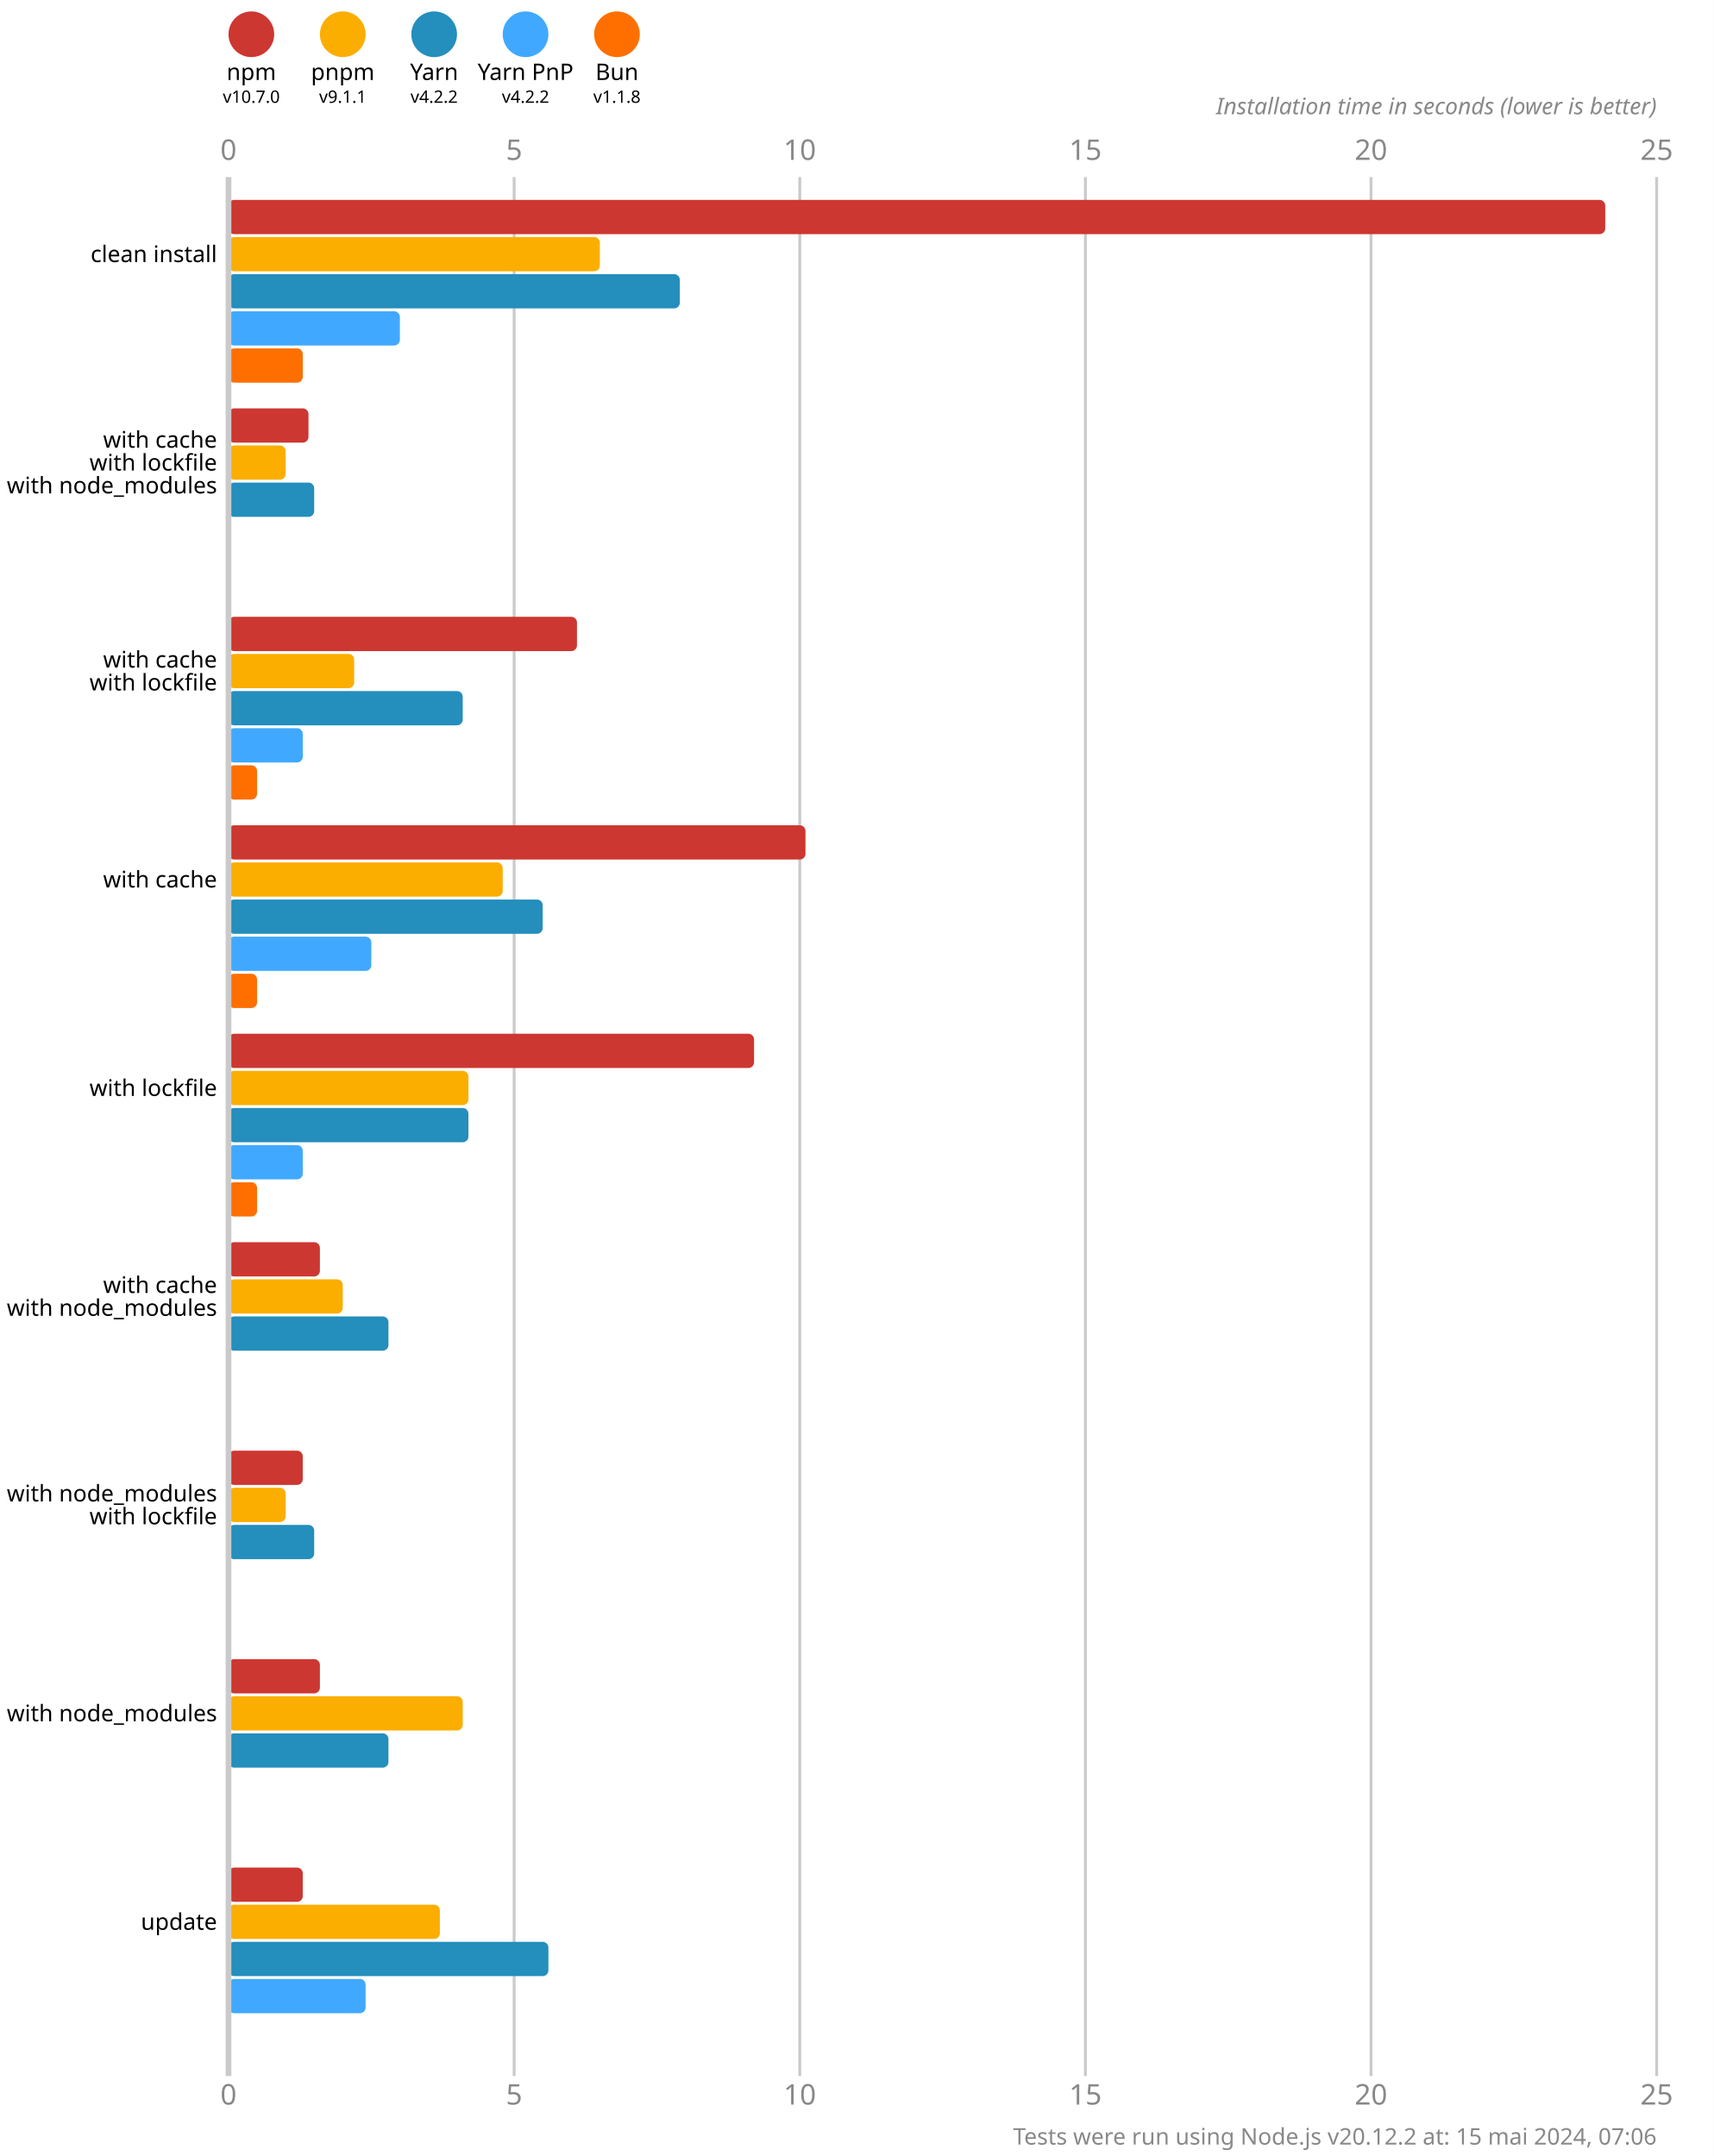
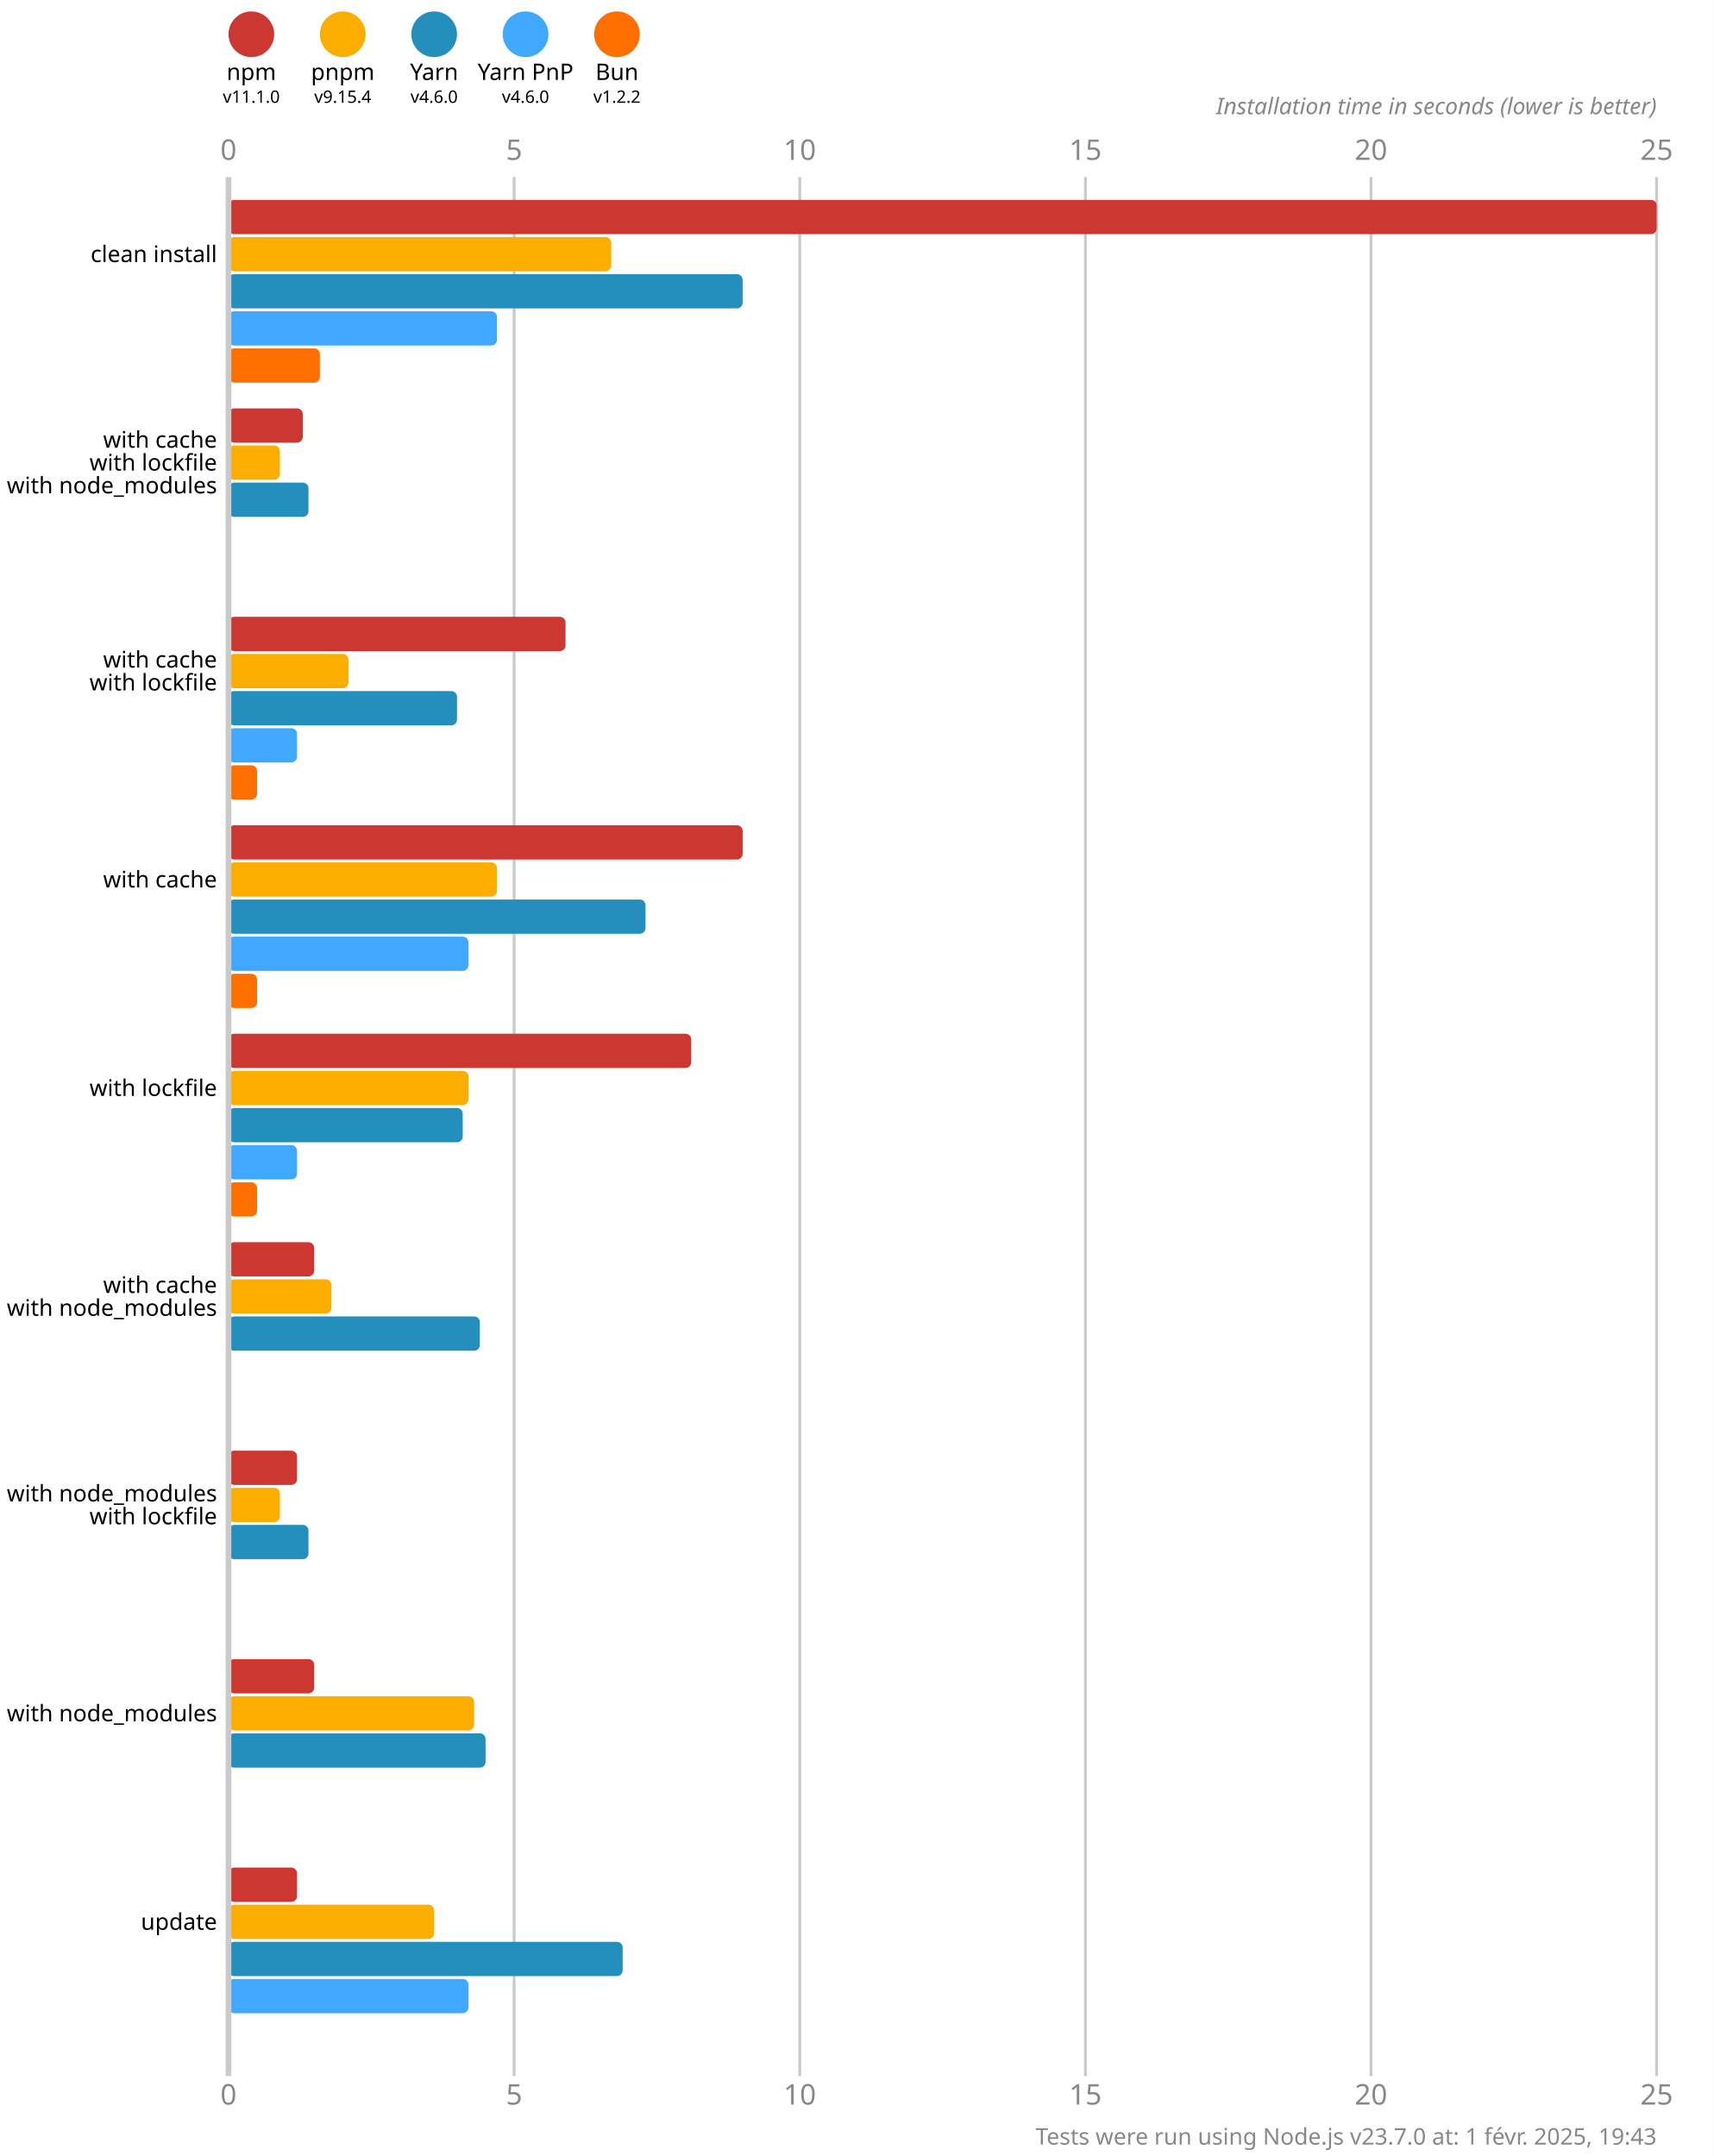
<svg xmlns="http://www.w3.org/2000/svg" version="1.1" viewBox="0 0 300 377.5">
  <style>
    .font { font-family: sans-serif; }
    .s3 { font-size: 3px; }
    .s4 { font-size: 4px; }
    .s5 { font-size: 5px; }
    .line { stroke: #cacaca; }
    .width { stroke-width: 0.5; }
    .text { fill: #888; }
  </style>
  <rect x="0" y="0" width="300" height="377.5" fill="#fff" />
  <circle cx="44" cy="6" r="4" fill="#cd3731" />
  <text x="44" y="14" class="font s4" text-anchor="middle">npm</text>
-   <text x="44" y="18" class="font s3" text-anchor="middle">v10.7.0</text>
+   <text x="44" y="18" class="font s3" text-anchor="middle">v11.1.0</text>
  <circle cx="60" cy="6" r="4" fill="#fbae00" />
  <text x="60" y="14" class="font s4" text-anchor="middle">pnpm</text>
-   <text x="60" y="18" class="font s3" text-anchor="middle">v9.1.1</text>
+   <text x="60" y="18" class="font s3" text-anchor="middle">v9.15.4</text>
  <circle cx="76" cy="6" r="4" fill="#248ebd" />
  <text x="76" y="14" class="font s4" text-anchor="middle">Yarn</text>
-   <text x="76" y="18" class="font s3" text-anchor="middle">v4.2.2</text>
+   <text x="76" y="18" class="font s3" text-anchor="middle">v4.6.0</text>
  <circle cx="92" cy="6" r="4" fill="#40a9ff" />
  <text x="92" y="14" class="font s4" text-anchor="middle">Yarn PnP</text>
-   <text x="92" y="18" class="font s3" text-anchor="middle">v4.2.2</text>
+   <text x="92" y="18" class="font s3" text-anchor="middle">v4.6.0</text>
  <circle cx="108" cy="6" r="4" fill="#ff6f00" />
  <text x="108" y="14" class="font s4" text-anchor="middle">Bun</text>
-   <text x="108" y="18" class="font s3" text-anchor="middle">v1.1.8</text>
+   <text x="108" y="18" class="font s3" text-anchor="middle">v1.2.2</text>
  <text x="40" y="28" class="font s5 text" text-anchor="middle">0</text>
  <text x="40" y="368.5" class="font s5 text" text-anchor="middle">0</text>
  <line x1="90" y1="31" x2="90" y2="363.5" class="line width" />
  <text x="90" y="28" class="font s5 text" text-anchor="middle">5</text>
  <text x="90" y="368.5" class="font s5 text" text-anchor="middle">5</text>
  <line x1="140" y1="31" x2="140" y2="363.5" class="line width" />
  <text x="140" y="28" class="font s5 text" text-anchor="middle">10</text>
  <text x="140" y="368.5" class="font s5 text" text-anchor="middle">10</text>
  <line x1="190" y1="31" x2="190" y2="363.5" class="line width" />
  <text x="190" y="28" class="font s5 text" text-anchor="middle">15</text>
  <text x="190" y="368.5" class="font s5 text" text-anchor="middle">15</text>
  <line x1="240" y1="31" x2="240" y2="363.5" class="line width" />
  <text x="240" y="28" class="font s5 text" text-anchor="middle">20</text>
  <text x="240" y="368.5" class="font s5 text" text-anchor="middle">20</text>
  <line x1="290" y1="31" x2="290" y2="363.5" class="line width" />
  <text x="290" y="28" class="font s5 text" text-anchor="middle">25</text>
  <text x="290" y="368.5" class="font s5 text" text-anchor="middle">25</text>
  <text x="290" y="20" class="font s4 text" font-style="italic" text-anchor="end">Installation time in seconds (lower is better)</text>
-   <rect x="40" y="35" width="241" height="6" fill="#cd3731" rx="1" ry="1" />
-   <rect x="40" y="41.5" width="65" height="6" fill="#fbae00" rx="1" ry="1" />
-   <rect x="40" y="48" width="79" height="6" fill="#248ebd" rx="1" ry="1" />
-   <rect x="40" y="54.5" width="30" height="6" fill="#40a9ff" rx="1" ry="1" />
-   <rect x="40" y="61" width="13" height="6" fill="#ff6f00" rx="1" ry="1" />
-   <rect x="40" y="71.5" width="14" height="6" fill="#cd3731" rx="1" ry="1" />
-   <rect x="40" y="78" width="10" height="6" fill="#fbae00" rx="1" ry="1" />
-   <rect x="40" y="84.5" width="15" height="6" fill="#248ebd" rx="1" ry="1" />
+   <rect x="40" y="35" width="250" height="6" fill="#cd3731" rx="1" ry="1" />
+   <rect x="40" y="41.5" width="67" height="6" fill="#fbae00" rx="1" ry="1" />
+   <rect x="40" y="48" width="90" height="6" fill="#248ebd" rx="1" ry="1" />
+   <rect x="40" y="54.5" width="47" height="6" fill="#40a9ff" rx="1" ry="1" />
+   <rect x="40" y="61" width="16" height="6" fill="#ff6f00" rx="1" ry="1" />
+   <rect x="40" y="71.5" width="13" height="6" fill="#cd3731" rx="1" ry="1" />
+   <rect x="40" y="78" width="9" height="6" fill="#fbae00" rx="1" ry="1" />
+   <rect x="40" y="84.5" width="14" height="6" fill="#248ebd" rx="1" ry="1" />
  <rect x="40" y="91" width="0" height="6" fill="#40a9ff" rx="1" ry="1" />
  <rect x="40" y="97.5" width="0" height="6" fill="#ff6f00" rx="1" ry="1" />
-   <rect x="40" y="108" width="61" height="6" fill="#cd3731" rx="1" ry="1" />
-   <rect x="40" y="114.5" width="22" height="6" fill="#fbae00" rx="1" ry="1" />
-   <rect x="40" y="121" width="41" height="6" fill="#248ebd" rx="1" ry="1" />
-   <rect x="40" y="127.5" width="13" height="6" fill="#40a9ff" rx="1" ry="1" />
+   <rect x="40" y="108" width="59" height="6" fill="#cd3731" rx="1" ry="1" />
+   <rect x="40" y="114.5" width="21" height="6" fill="#fbae00" rx="1" ry="1" />
+   <rect x="40" y="121" width="40" height="6" fill="#248ebd" rx="1" ry="1" />
+   <rect x="40" y="127.5" width="12" height="6" fill="#40a9ff" rx="1" ry="1" />
  <rect x="40" y="134" width="5" height="6" fill="#ff6f00" rx="1" ry="1" />
-   <rect x="40" y="144.5" width="101" height="6" fill="#cd3731" rx="1" ry="1" />
-   <rect x="40" y="151" width="48" height="6" fill="#fbae00" rx="1" ry="1" />
-   <rect x="40" y="157.5" width="55" height="6" fill="#248ebd" rx="1" ry="1" />
-   <rect x="40" y="164" width="25" height="6" fill="#40a9ff" rx="1" ry="1" />
+   <rect x="40" y="144.5" width="90" height="6" fill="#cd3731" rx="1" ry="1" />
+   <rect x="40" y="151" width="47" height="6" fill="#fbae00" rx="1" ry="1" />
+   <rect x="40" y="157.5" width="73" height="6" fill="#248ebd" rx="1" ry="1" />
+   <rect x="40" y="164" width="42" height="6" fill="#40a9ff" rx="1" ry="1" />
  <rect x="40" y="170.5" width="5" height="6" fill="#ff6f00" rx="1" ry="1" />
-   <rect x="40" y="181" width="92" height="6" fill="#cd3731" rx="1" ry="1" />
+   <rect x="40" y="181" width="81" height="6" fill="#cd3731" rx="1" ry="1" />
  <rect x="40" y="187.5" width="42" height="6" fill="#fbae00" rx="1" ry="1" />
-   <rect x="40" y="194" width="42" height="6" fill="#248ebd" rx="1" ry="1" />
-   <rect x="40" y="200.5" width="13" height="6" fill="#40a9ff" rx="1" ry="1" />
+   <rect x="40" y="194" width="41" height="6" fill="#248ebd" rx="1" ry="1" />
+   <rect x="40" y="200.5" width="12" height="6" fill="#40a9ff" rx="1" ry="1" />
  <rect x="40" y="207" width="5" height="6" fill="#ff6f00" rx="1" ry="1" />
-   <rect x="40" y="217.5" width="16" height="6" fill="#cd3731" rx="1" ry="1" />
-   <rect x="40" y="224" width="20" height="6" fill="#fbae00" rx="1" ry="1" />
-   <rect x="40" y="230.5" width="28" height="6" fill="#248ebd" rx="1" ry="1" />
+   <rect x="40" y="217.5" width="15" height="6" fill="#cd3731" rx="1" ry="1" />
+   <rect x="40" y="224" width="18" height="6" fill="#fbae00" rx="1" ry="1" />
+   <rect x="40" y="230.5" width="44" height="6" fill="#248ebd" rx="1" ry="1" />
  <rect x="40" y="237" width="0" height="6" fill="#40a9ff" rx="1" ry="1" />
  <rect x="40" y="243.5" width="0" height="6" fill="#ff6f00" rx="1" ry="1" />
-   <rect x="40" y="254" width="13" height="6" fill="#cd3731" rx="1" ry="1" />
-   <rect x="40" y="260.5" width="10" height="6" fill="#fbae00" rx="1" ry="1" />
-   <rect x="40" y="267" width="15" height="6" fill="#248ebd" rx="1" ry="1" />
+   <rect x="40" y="254" width="12" height="6" fill="#cd3731" rx="1" ry="1" />
+   <rect x="40" y="260.5" width="9" height="6" fill="#fbae00" rx="1" ry="1" />
+   <rect x="40" y="267" width="14" height="6" fill="#248ebd" rx="1" ry="1" />
  <rect x="40" y="273.5" width="0" height="6" fill="#40a9ff" rx="1" ry="1" />
  <rect x="40" y="280" width="0" height="6" fill="#ff6f00" rx="1" ry="1" />
-   <rect x="40" y="290.5" width="16" height="6" fill="#cd3731" rx="1" ry="1" />
-   <rect x="40" y="297" width="41" height="6" fill="#fbae00" rx="1" ry="1" />
-   <rect x="40" y="303.5" width="28" height="6" fill="#248ebd" rx="1" ry="1" />
+   <rect x="40" y="290.5" width="15" height="6" fill="#cd3731" rx="1" ry="1" />
+   <rect x="40" y="297" width="43" height="6" fill="#fbae00" rx="1" ry="1" />
+   <rect x="40" y="303.5" width="45" height="6" fill="#248ebd" rx="1" ry="1" />
  <rect x="40" y="310" width="0" height="6" fill="#40a9ff" rx="1" ry="1" />
  <rect x="40" y="316.5" width="0" height="6" fill="#ff6f00" rx="1" ry="1" />
-   <rect x="40" y="327" width="13" height="6" fill="#cd3731" rx="1" ry="1" />
-   <rect x="40" y="333.5" width="37" height="6" fill="#fbae00" rx="1" ry="1" />
-   <rect x="40" y="340" width="56" height="6" fill="#248ebd" rx="1" ry="1" />
-   <rect x="40" y="346.5" width="24" height="6" fill="#40a9ff" rx="1" ry="1" />
+   <rect x="40" y="327" width="12" height="6" fill="#cd3731" rx="1" ry="1" />
+   <rect x="40" y="333.5" width="36" height="6" fill="#fbae00" rx="1" ry="1" />
+   <rect x="40" y="340" width="69" height="6" fill="#248ebd" rx="1" ry="1" />
+   <rect x="40" y="346.5" width="42" height="6" fill="#40a9ff" rx="1" ry="1" />
  <rect x="40" y="353" width="0" height="6" fill="#ff6f00" rx="1" ry="1" />
  <line x1="40" y1="31" x2="40" y2="363.5" class="line" />
  <text x="38" y="44.5" class="font s4" dominant-baseline="middle" text-anchor="end">clean install</text>
  <text x="38" y="77" class="font s4" dominant-baseline="middle" text-anchor="end">with cache</text>
  <text x="38" y="81" class="font s4" dominant-baseline="middle" text-anchor="end">with lockfile</text>
  <text x="38" y="85" class="font s4" dominant-baseline="middle" text-anchor="end">with node_modules</text>
  <text x="38" y="115.5" class="font s4" dominant-baseline="middle" text-anchor="end">with cache</text>
  <text x="38" y="119.5" class="font s4" dominant-baseline="middle" text-anchor="end">with lockfile</text>
  <text x="38" y="154" class="font s4" dominant-baseline="middle" text-anchor="end">with cache</text>
  <text x="38" y="190.5" class="font s4" dominant-baseline="middle" text-anchor="end">with lockfile</text>
  <text x="38" y="225" class="font s4" dominant-baseline="middle" text-anchor="end">with cache</text>
  <text x="38" y="229" class="font s4" dominant-baseline="middle" text-anchor="end">with node_modules</text>
  <text x="38" y="261.5" class="font s4" dominant-baseline="middle" text-anchor="end">with node_modules</text>
  <text x="38" y="265.5" class="font s4" dominant-baseline="middle" text-anchor="end">with lockfile</text>
  <text x="38" y="300" class="font s4" dominant-baseline="middle" text-anchor="end">with node_modules</text>
  <text x="38" y="336.5" class="font s4" dominant-baseline="middle" text-anchor="end">update</text>
-   <text x="290" y="375.5" class="font s4 text" text-anchor="end">Tests were run using Node.js v20.12.2 at: 15 mai 2024, 07:06</text>
+   <text x="290" y="375.5" class="font s4 text" text-anchor="end">Tests were run using Node.js v23.7.0 at: 1 févr. 2025, 19:43</text>
</svg>
